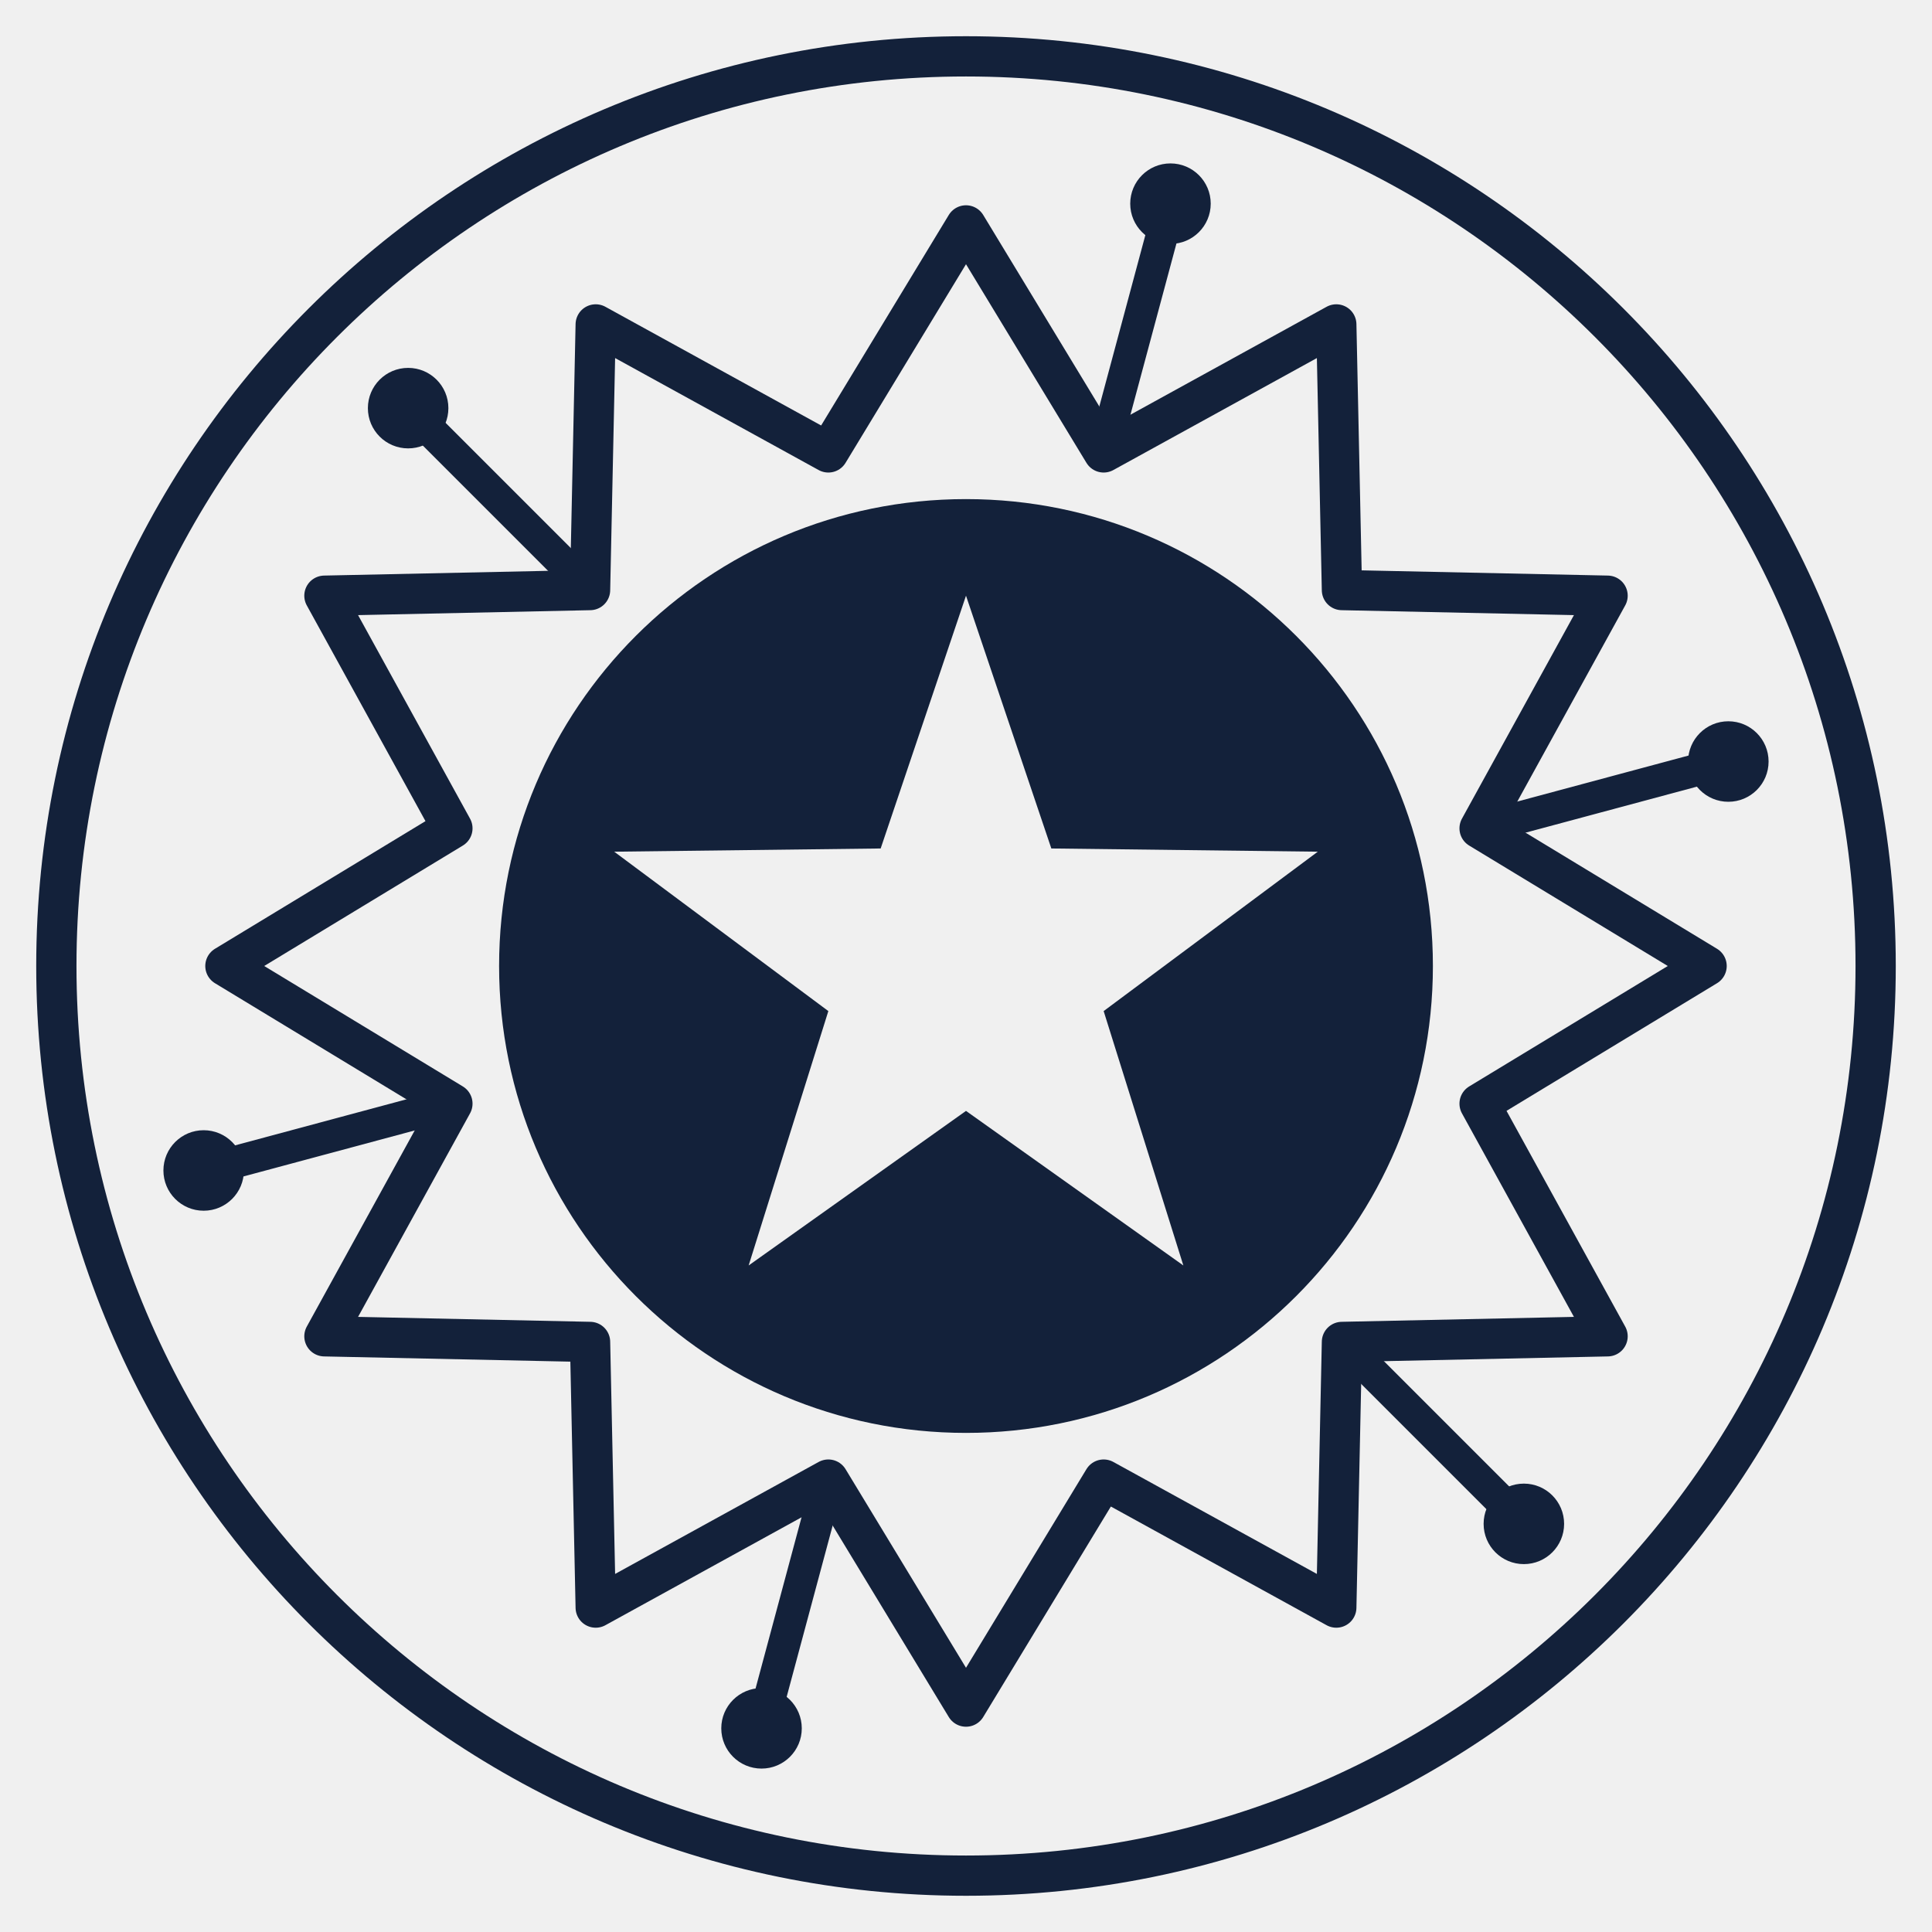
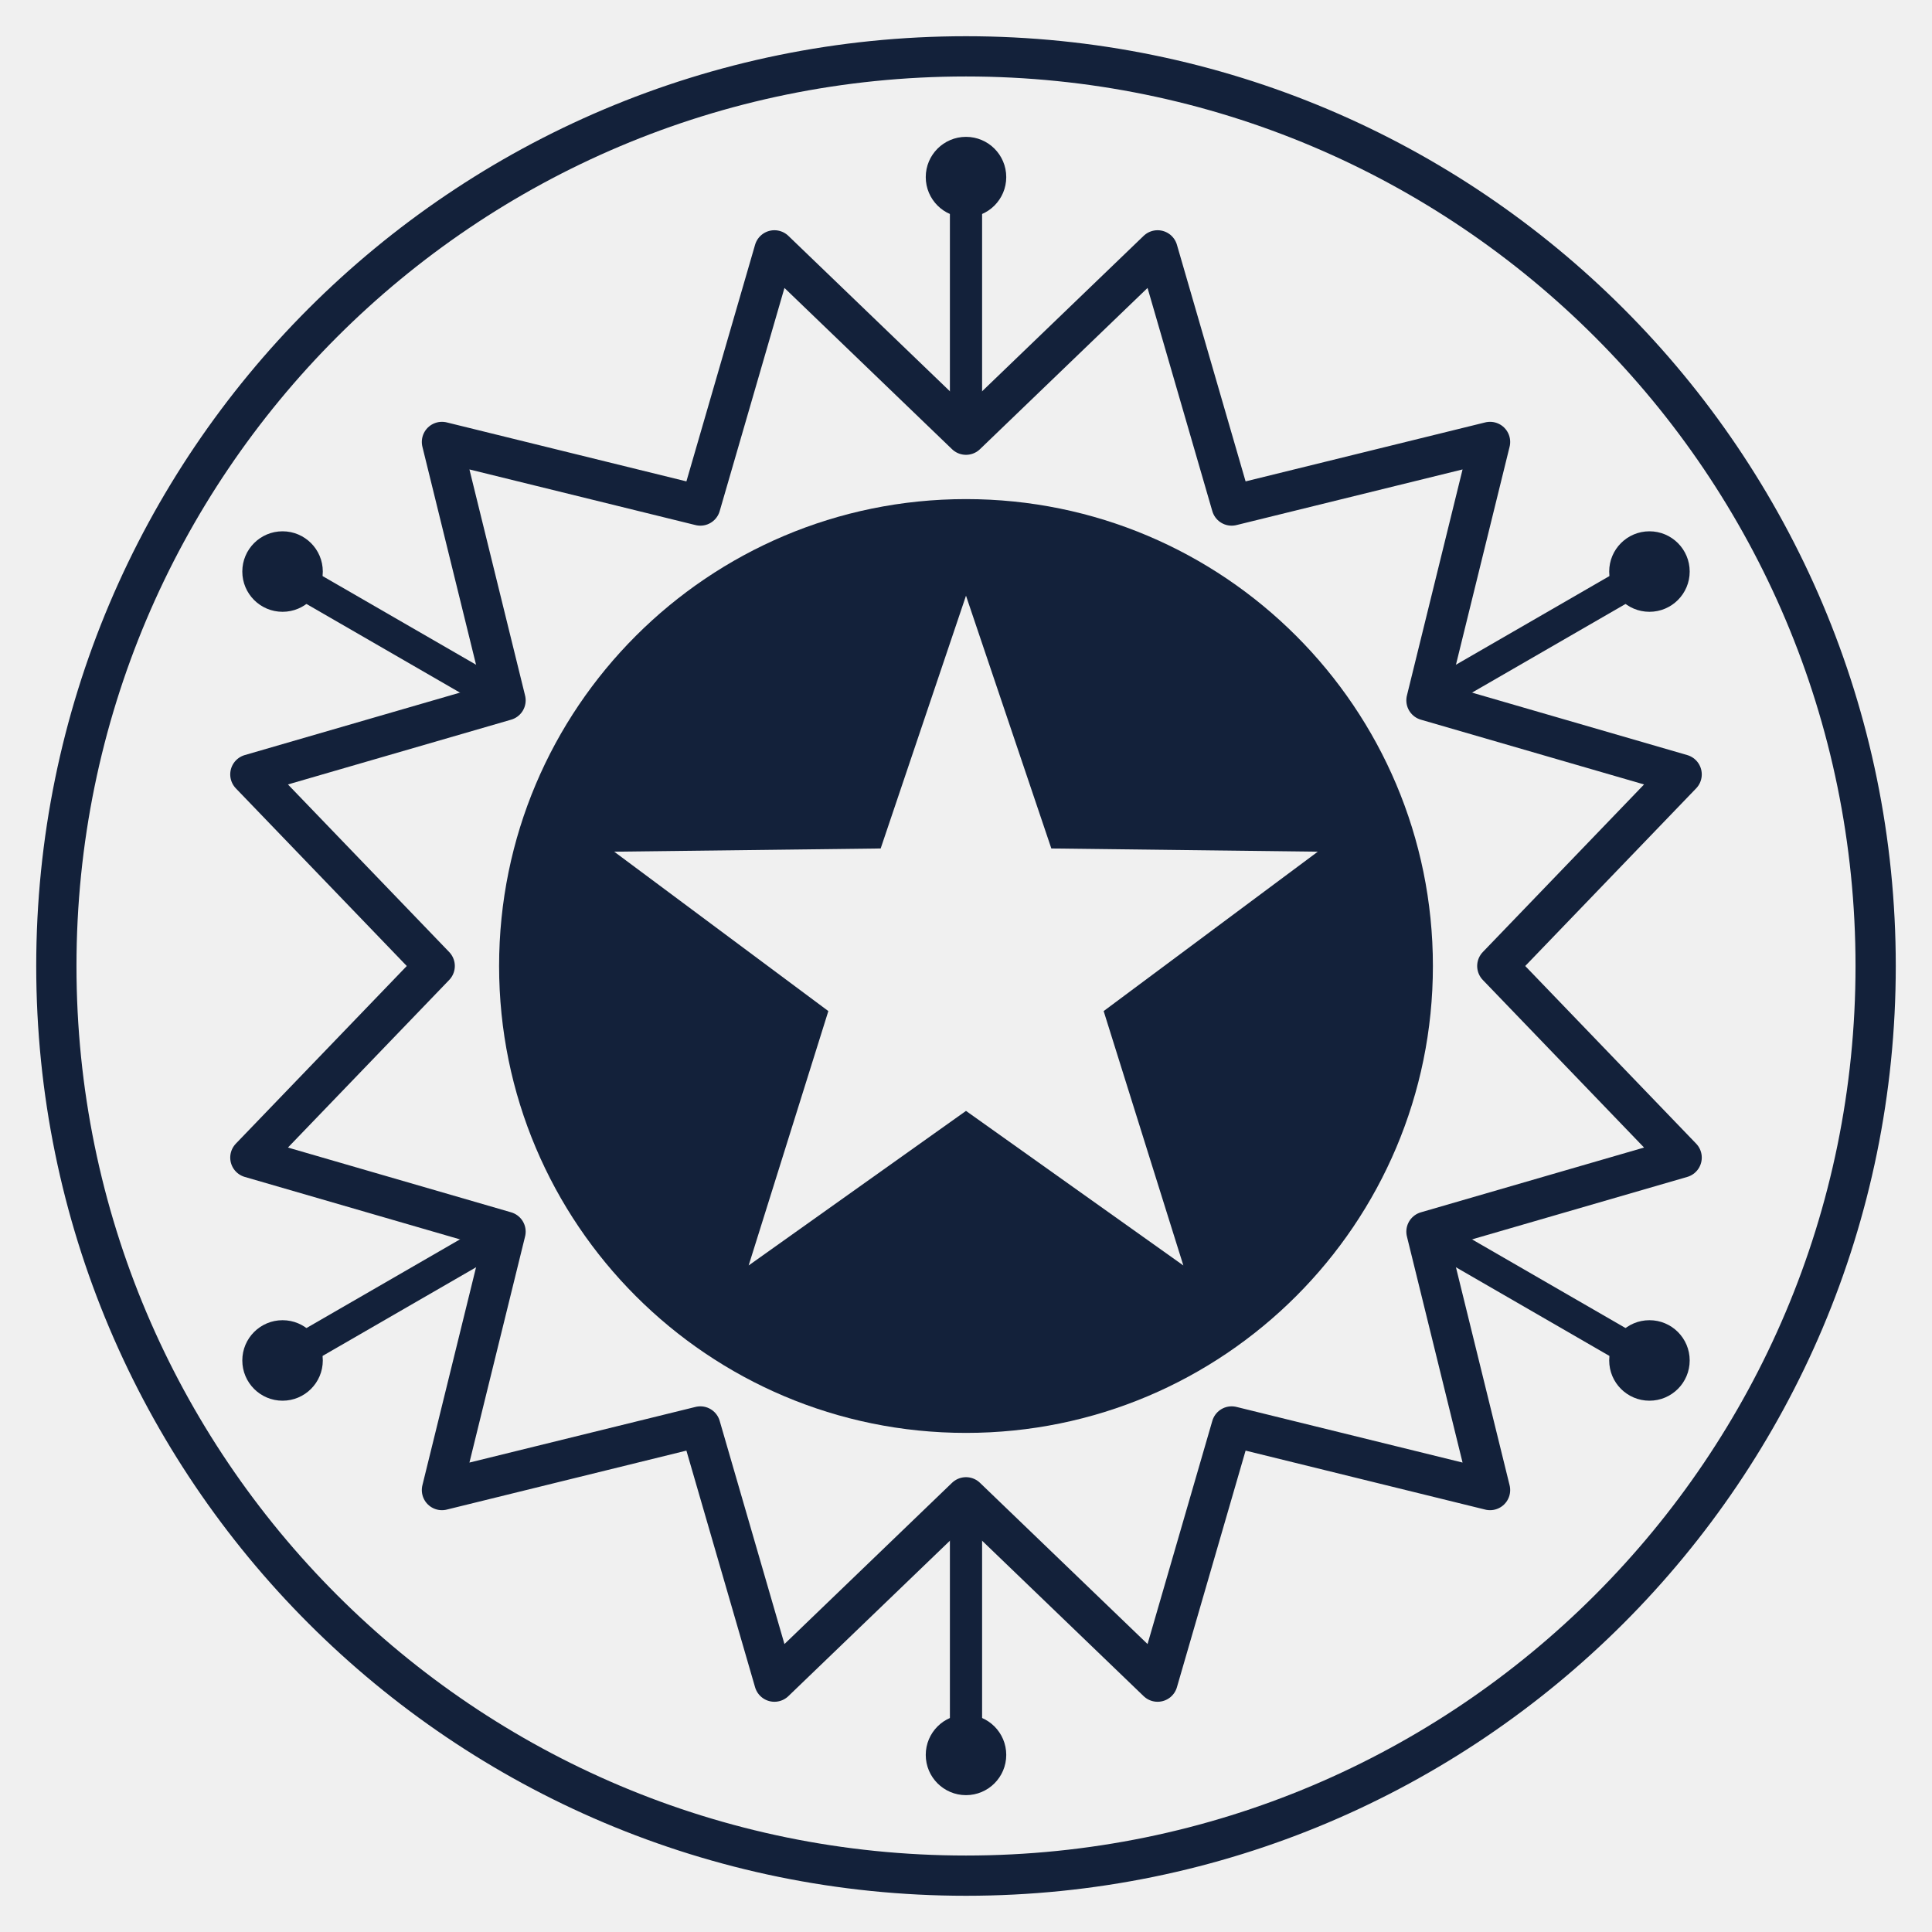
<svg xmlns="http://www.w3.org/2000/svg" viewBox="0 0 240 240" role="img" aria-label="Sunovabit one-color mark">
  <defs>
    <mask id="m">
      <rect width="240" height="240" fill="#fff" />
      <polygon points="120.0,74.0 130.6,105.4 163.7,105.8 137.1,125.6 147.0,157.2 120.0,138.0 93.0,157.2 102.9,125.6 76.3,105.8 109.4,105.4" fill="#000" />
    </mask>
  </defs>
  <g fill="none" stroke="#13213a" stroke-linecap="round" stroke-linejoin="round">
    <circle cx="120" cy="120" r="113" stroke-width="5" />
-     <line x1="137.1" y1="56.2" x2="145.4" y2="25.3" stroke-width="4" />
-     <line x1="183.8" y1="102.9" x2="214.7" y2="94.6" stroke-width="4" />
-     <line x1="166.7" y1="166.7" x2="189.3" y2="189.3" stroke-width="4" />
-     <line x1="102.9" y1="183.8" x2="94.6" y2="214.7" stroke-width="4" />
-     <line x1="56.2" y1="137.1" x2="25.3" y2="145.4" stroke-width="4" />
-     <line x1="73.3" y1="73.3" x2="50.7" y2="50.7" stroke-width="4" />
-     <polygon points="120.0,28.0 137.1,56.2 166.0,40.3 166.7,73.3 199.7,74.0 183.8,102.9 212.0,120.0 183.8,137.1 199.7,166.0 166.7,166.7 166.0,199.7 137.1,183.8 120.0,212.0 102.9,183.8 74.0,199.7 73.3,166.7 40.3,166.0 56.2,137.1 28.0,120.0 56.2,102.9 40.3,74.0 73.3,73.3 74.0,40.3 102.9,56.2" stroke-width="5" />
+     <line x1="120.0" y1="54.0" x2="120.0" y2="22.0" stroke-width="4" />
+     <line x1="177.2" y1="87.0" x2="204.9" y2="71.0" stroke-width="4" />
+     <line x1="177.2" y1="153.0" x2="204.9" y2="169.0" stroke-width="4" />
+     <line x1="120.0" y1="186.0" x2="120.0" y2="218.0" stroke-width="4" />
+     <line x1="62.8" y1="153.0" x2="35.1" y2="169.0" stroke-width="4" />
+     <line x1="62.8" y1="87.0" x2="35.1" y2="71.0" stroke-width="4" />
+     <polygon points="96.2,31.1 120.0,54.0 143.8,31.1 153.0,62.8 185.1,54.9 177.2,87.0 208.9,96.2 186.0,120.0 208.9,143.8 177.2,153.0 185.1,185.1 153.0,177.2 143.8,208.9 120.0,186.0 96.2,208.9 87.0,177.2 54.9,185.1 62.8,153.0 31.1,143.8 54.0,120.0 31.1,96.2 62.8,87.0 54.9,54.9 87.0,62.8" stroke-width="5" />
  </g>
-   <circle cx="145.4" cy="25.3" r="5" fill="#13213a" />
-   <circle cx="214.7" cy="94.6" r="5" fill="#13213a" />
-   <circle cx="189.3" cy="189.3" r="5" fill="#13213a" />
-   <circle cx="94.6" cy="214.7" r="5" fill="#13213a" />
-   <circle cx="25.3" cy="145.4" r="5" fill="#13213a" />
-   <circle cx="50.7" cy="50.7" r="5" fill="#13213a" />
+   <circle cx="120.0" cy="22.0" r="5" fill="#13213a" />
+   <circle cx="204.9" cy="71.0" r="5" fill="#13213a" />
+   <circle cx="204.9" cy="169.0" r="5" fill="#13213a" />
+   <circle cx="120.0" cy="218.0" r="5" fill="#13213a" />
+   <circle cx="35.1" cy="169.0" r="5" fill="#13213a" />
+   <circle cx="35.1" cy="71.0" r="5" fill="#13213a" />
  <circle cx="120" cy="120" r="58" fill="#13213a" mask="url(#m)" />
</svg>
